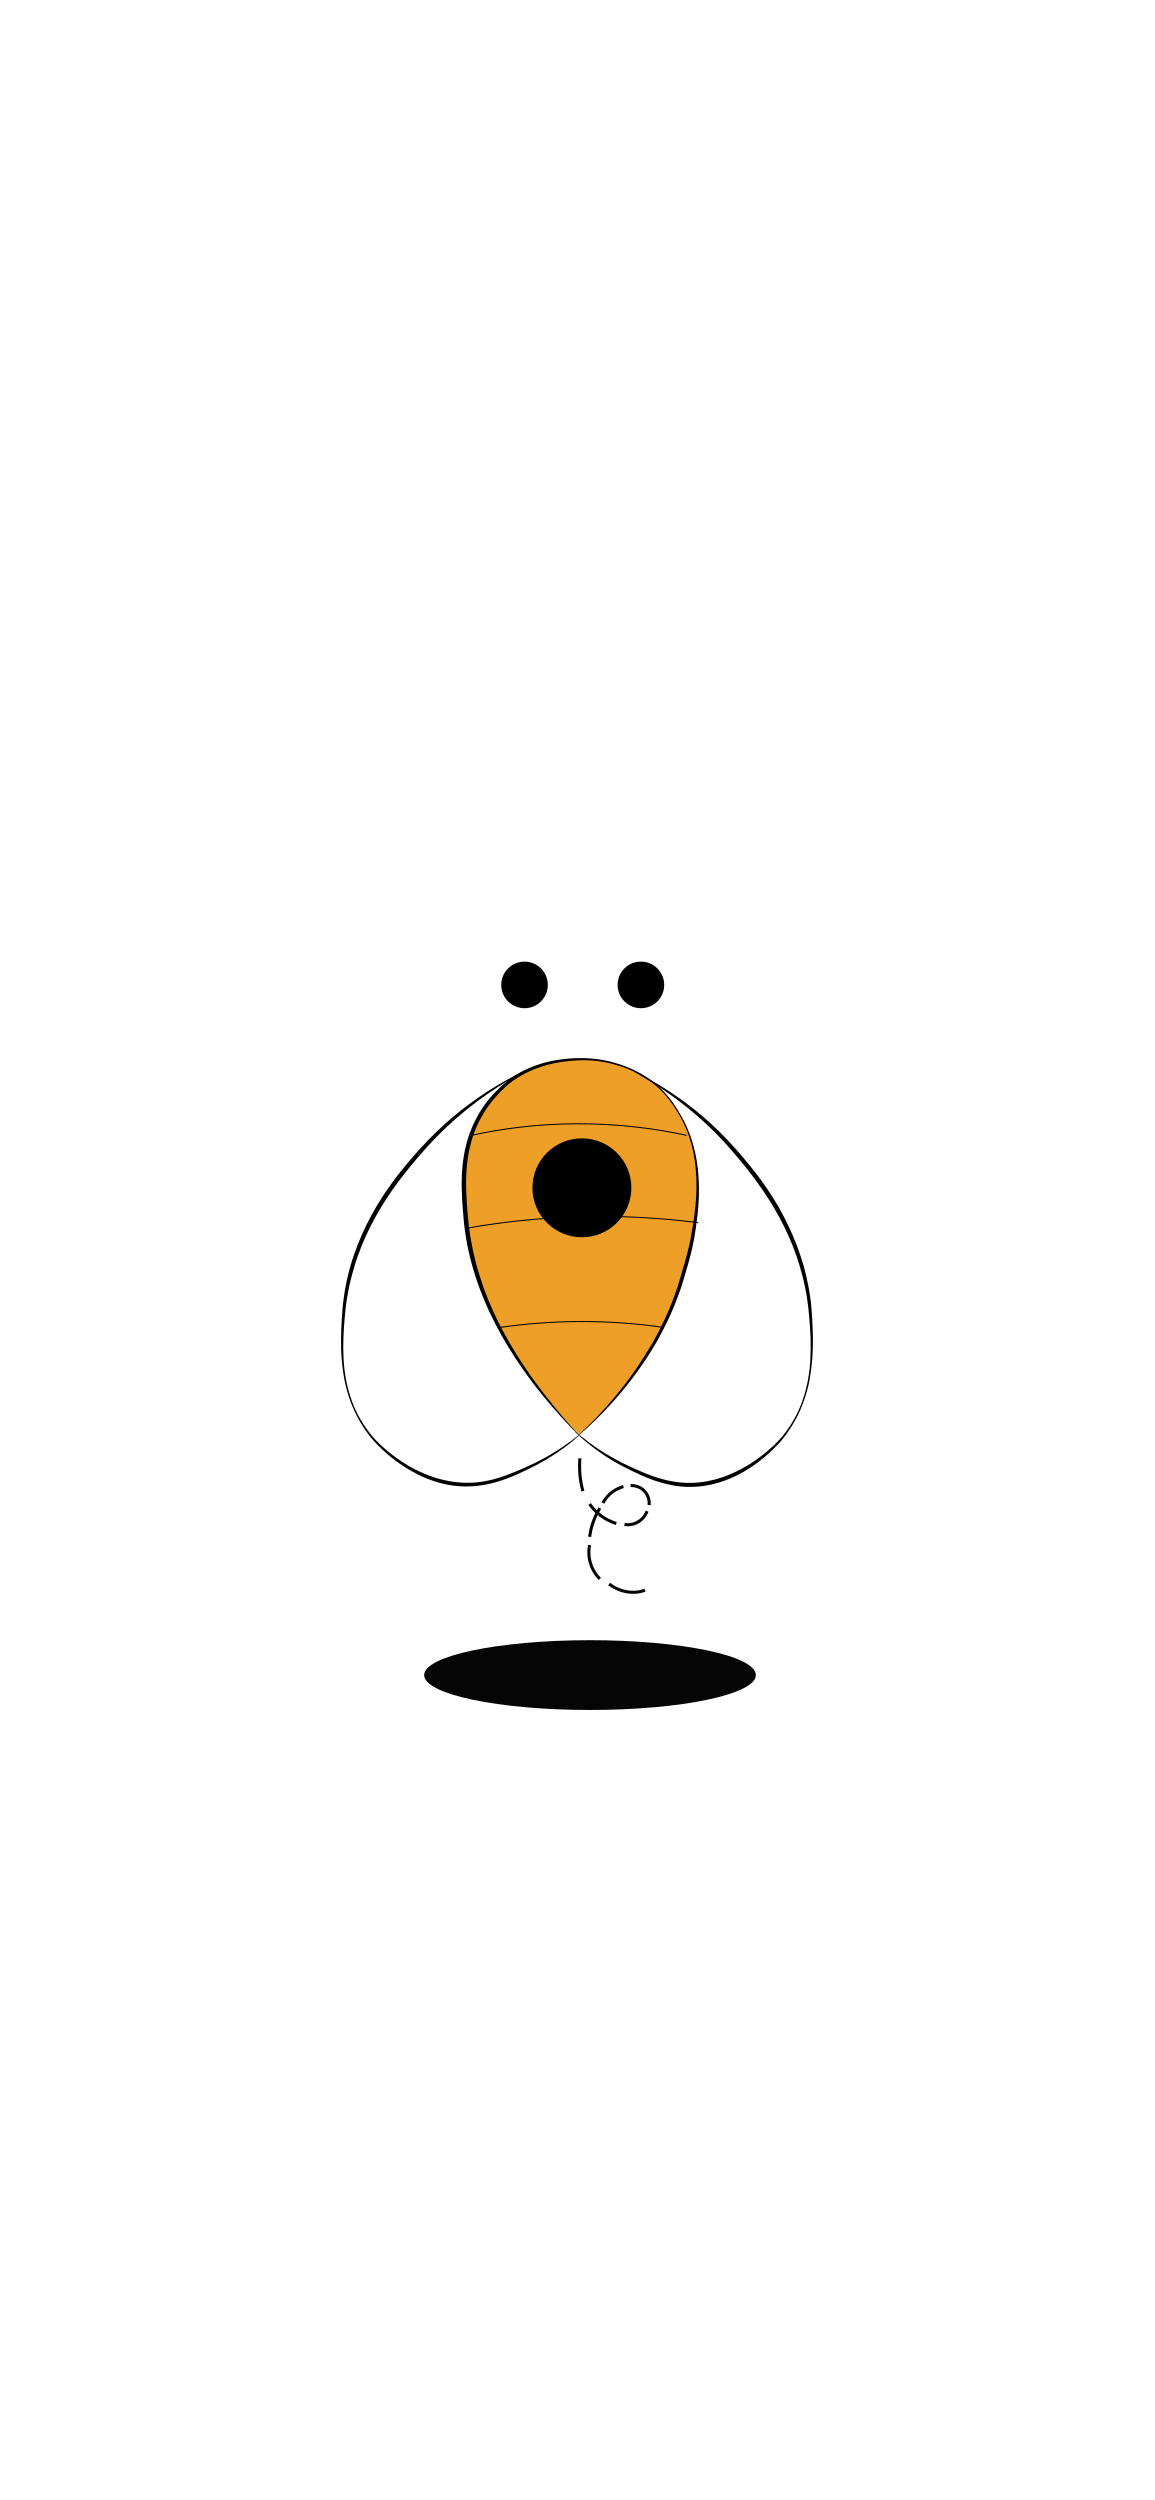
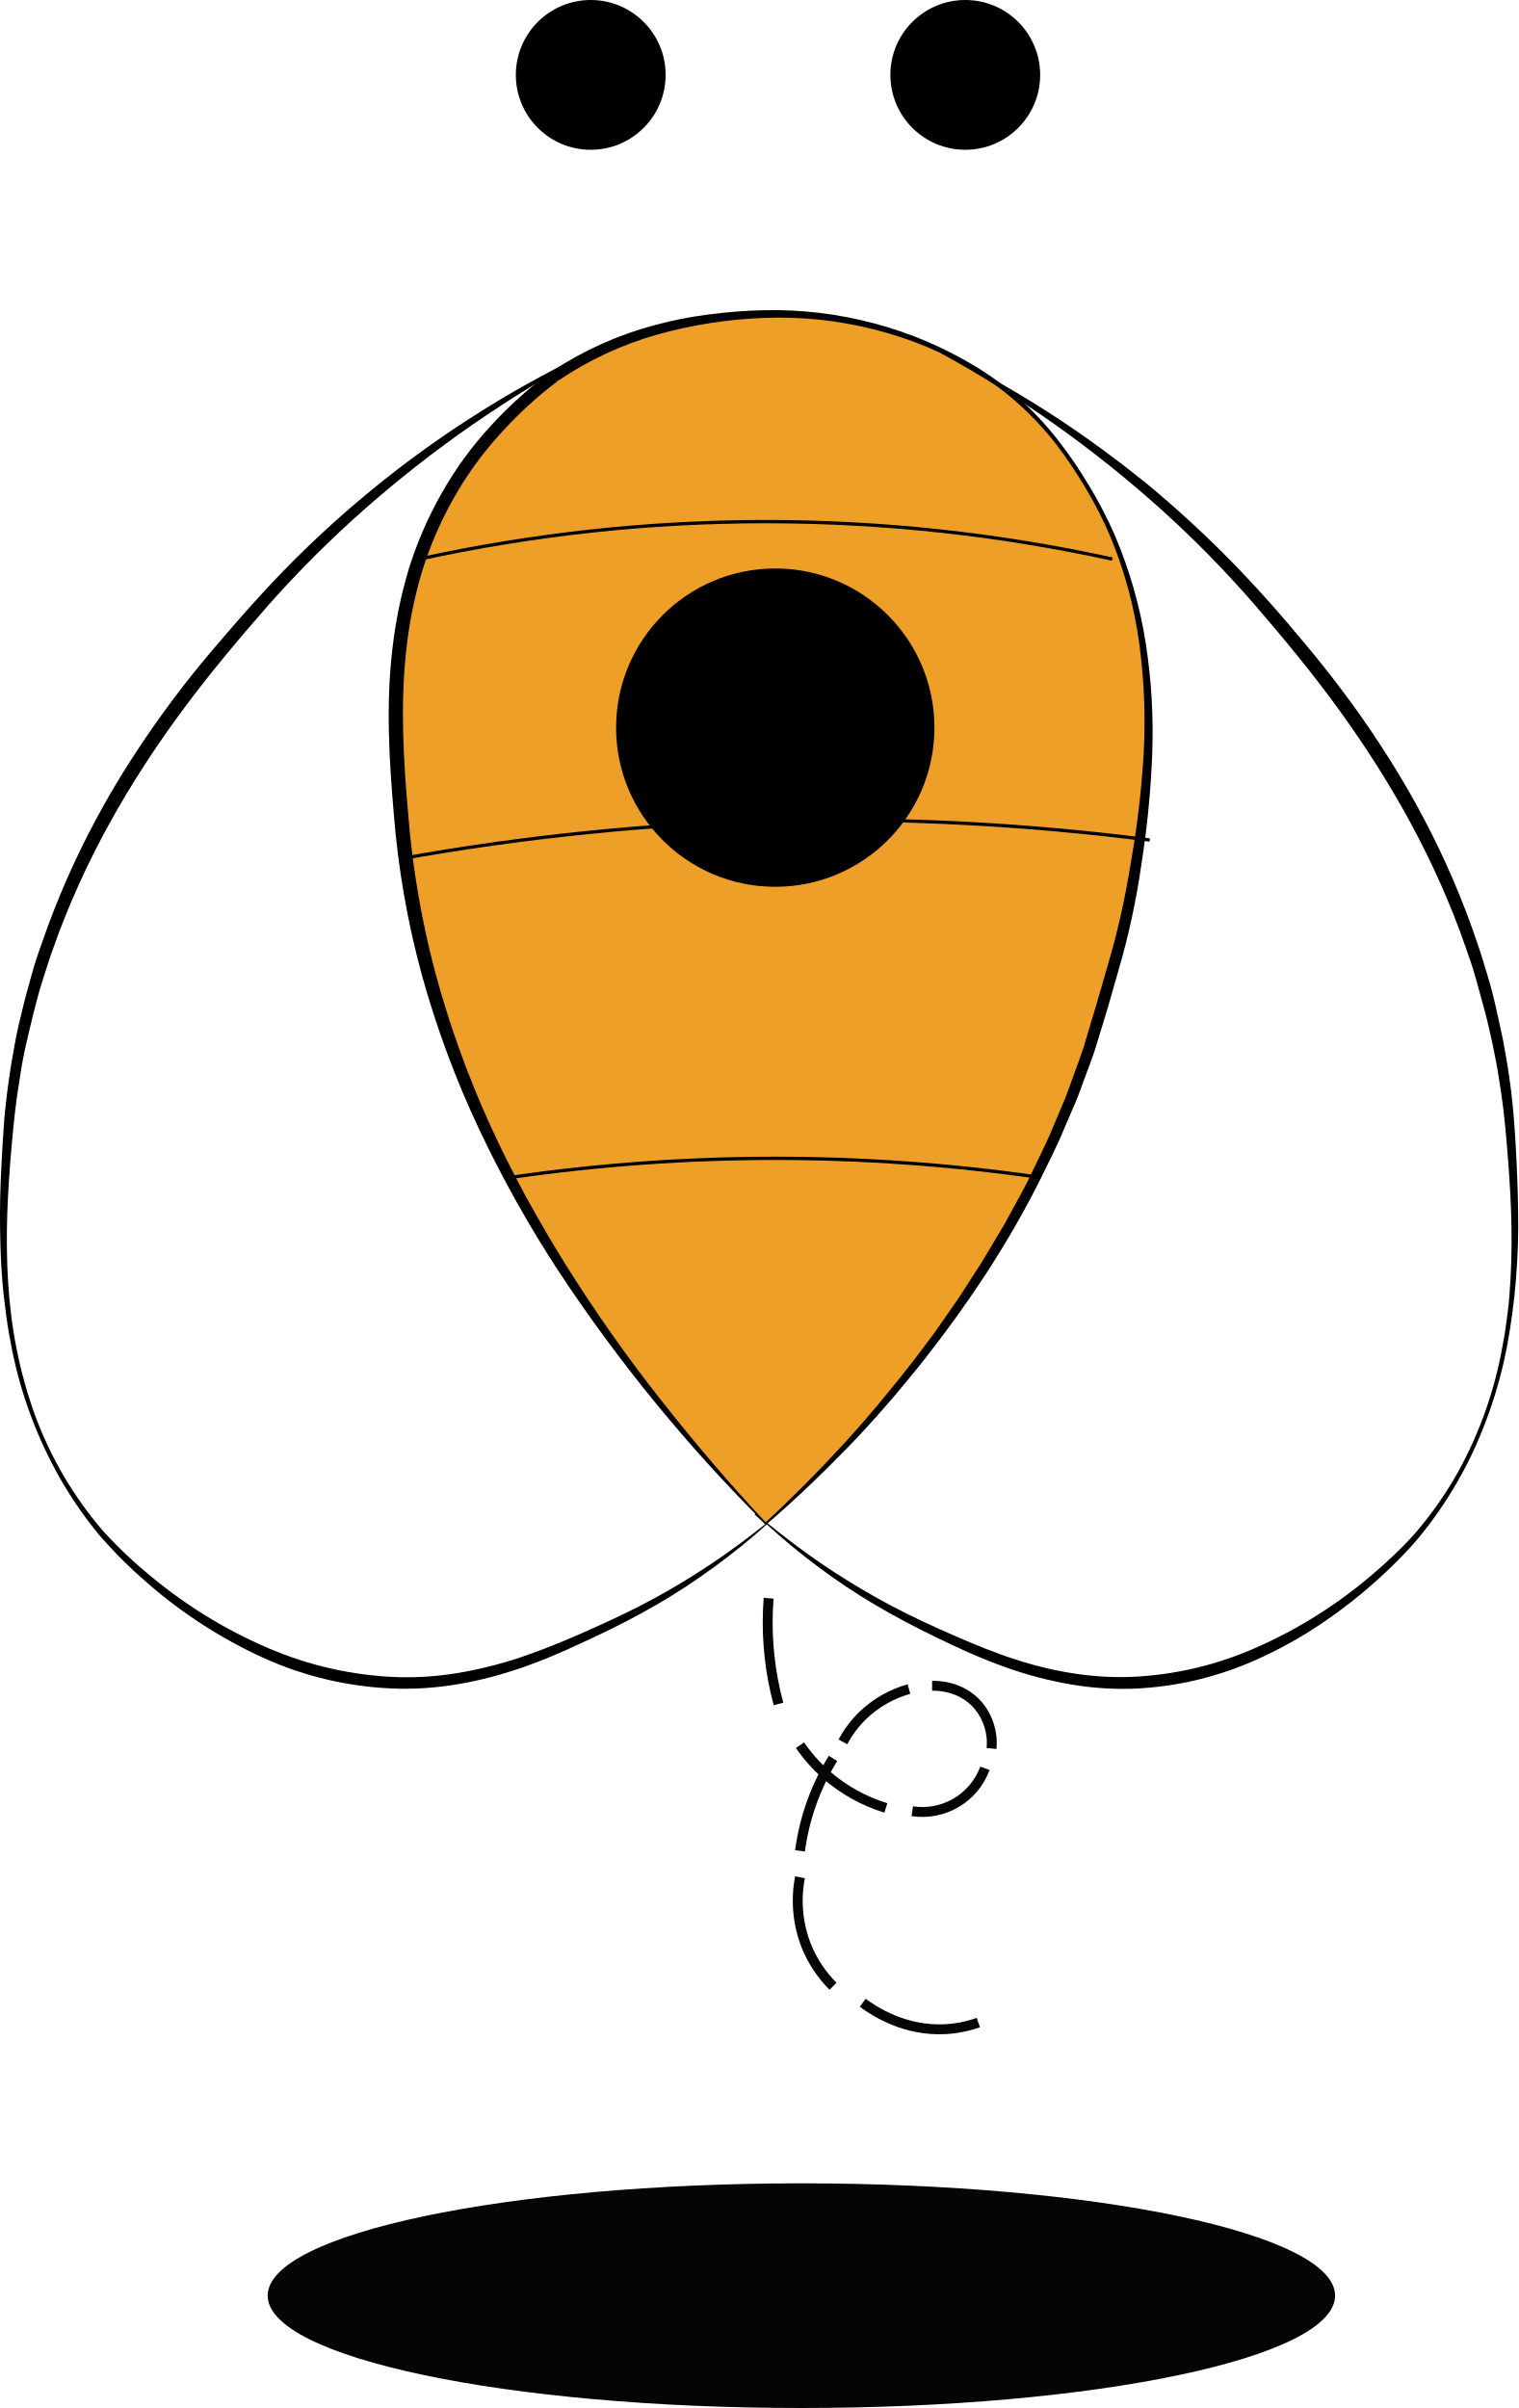
- <svg xmlns="http://www.w3.org/2000/svg" version="1.1" id="Calque_1" x="0px" y="0px" viewBox="0 0 1125 2436" style="enable-background:new 0 0 1125 2436;" xml:space="preserve">
-   <style type="text/css">
- 	.st0{fill:#EE9F28;}
- 	.st1{fill:none;stroke:#000000;stroke-miterlimit:10;}
- 	.st2{fill:#050505;}
- 	.st3{fill:none;stroke:#050505;stroke-width:3;stroke-miterlimit:10;}
- </style>
-   <g>
-     <path class="st0" d="M560.9,1395.4l3.3,2.9c24.4-21.6,80.3-77.7,102-157.6c2.3-8.5,6.7-21.5,9.4-38.4   c4.1-25.5,12.2-75.8-14.9-119.3c-4.3-6.9-13.6-22.2-32.1-33.8c-21.3-13.3-42.2-16-50.2-16.8c-3-0.3-11.5-1-22.7,0   c-10,0.9-33.1,3.2-55.2,18.2c0,0-17.5,11.9-30.3,32.3c-22.1,35.3-18.7,74-16.3,102.5c2.1,24.8,7.4,44.2,10.7,55.1   c7.2,23.5,15.5,40.2,20.4,49.8c24.7,48.5,60.3,88.2,79.2,107.8" />
-     <path d="M561,1395.3l3.3,2.9l-0.4,0c8.2-7.6,16-15.4,23.5-23.7c7.5-8.2,14.6-16.8,21.4-25.5l5-6.7l1.2-1.7l1.2-1.7l2.4-3.4l2.4-3.4   c0.8-1.1,1.6-2.3,2.3-3.5l4.5-7c1.5-2.3,2.9-4.7,4.4-7.1l4.3-7.1l3.9-7.3c1.3-2.4,2.7-4.9,3.8-7.4c2.4-5,4.9-9.9,7-15.1l3.2-7.7   c1.1-2.6,1.9-5.2,2.9-7.8c0.9-2.6,1.9-5.2,2.8-7.8l2.4-8c1.6-5.3,3.2-10.7,4.7-16c1.5-5.3,3-10.7,4.2-16.1   c1.3-5.4,2.2-10.8,3.1-16.3c1.9-11,3.3-22,3.9-33c0.5-11.1,0.2-22.2-1.3-33.1c-1.5-11-4.3-21.8-8.6-32c-2.1-5.1-4.6-10.1-7.5-14.8   c-2.8-4.8-5.9-9.4-9.3-13.8c-3.4-4.4-7.2-8.4-11.3-12.1c-4.1-3.7-8.6-7-13.3-9.8c-4.7-2.9-9.7-5.4-14.8-7.5   c-5.1-2.1-10.4-3.8-15.8-5.2c-10.7-2.7-21.8-3.9-32.9-3.4c-11,0.5-22.1,2-32.6,5.1c-10.6,3.1-20.7,7.7-29.7,13.8l-0.9,0.3   c0.2,0,0.4,0,0.6-0.1c0.1-0.1,0.2-0.1,0.1-0.1l-0.1,0.1l-0.3,0.2l-0.6,0.4l-1.2,0.9c-0.8,0.6-1.6,1.3-2.4,1.9   c-1.6,1.3-3.1,2.6-4.6,4c-3,2.7-5.8,5.6-8.5,8.7c-5.4,6-10.2,12.6-14.1,19.7c-4,7-7.2,14.5-9.5,22.3c-2.3,7.8-3.8,15.7-4.7,23.8   c-1.7,16.2-0.8,32.5,0.6,48.9c1.3,16.3,4,32.4,8.2,48.2c4.3,15.8,9.7,31.2,16.5,46.1c1.7,3.7,3.5,7.4,5.3,11.1   c1.9,3.7,3.8,7.3,5.7,10.9c4,7.2,8.1,14.3,12.4,21.2c8.7,13.9,18.2,27.3,28.4,40.2c5.1,6.5,10.3,12.8,15.6,19.1   c5.4,6.2,10.8,12.4,16.4,18.4l-0.3,0.3c-23.2-23.3-44.5-48.7-62.5-76.4c-9-13.8-17.1-28.3-24.2-43.2c-7-15-12.9-30.5-17.3-46.5   c-4.4-16-7.3-32.4-8.5-48.9c-1.4-16.4-2.4-33.1-0.5-49.7c0.9-8.3,2.6-16.5,5-24.5c2.5-8,5.9-15.7,10-23c4.1-7.3,9.1-14.1,14.7-20.2   c2.8-3.1,5.8-6,8.9-8.8c1.5-1.4,3.1-2.7,4.8-4.1c0.8-0.7,1.6-1.3,2.5-1.9l1.3-0.9l0.6-0.5l0.3-0.2l0.1-0.1c0,0,0.1-0.1,0.3-0.2   c0.3-0.2,0.6-0.3,0.9-0.3l-0.9,0.3c9.5-6.3,19.9-10.9,30.8-13.9c5.4-1.5,11-2.6,16.6-3.3c2.8-0.4,5.6-0.6,8.4-0.9   c2.8-0.2,5.6-0.4,8.4-0.4c11.2-0.2,22.5,1.1,33.4,4c10.8,2.9,21.3,7.3,30.8,13.1c4.8,2.9,9.3,6.3,13.5,10.1   c4.2,3.8,8,7.9,11.4,12.3c3.5,4.4,6.5,9.1,9.4,13.9c2.9,4.8,5.5,9.8,7.7,14.9c4.4,10.3,7.4,21.2,9.2,32.3c1.8,11.1,2.3,22.3,2,33.5   c-0.3,11.2-1.6,22.4-3.3,33.4c-1.5,11.1-4,22.1-7.1,32.8c-1.6,5.4-3,10.7-4.7,16.1l-2.5,8c-0.9,2.6-1.9,5.3-2.9,7.9   c-1,2.6-1.9,5.3-3,7.9l-3.3,7.7c-2.1,5.2-4.7,10.1-7.2,15.2c-10,20.1-22.6,38.7-36.5,56.2c-7,8.7-14.3,17.2-22.1,25.2   c-7.8,8-15.8,15.7-24.3,23l-0.2,0.2l-0.2-0.2l-3.2-3L561,1395.3z" />
-   </g>
-   <g>
-     <g>
-       <path d="M564.6,1398.5c-5.1,4.6-10.5,9-16.1,13c-5.6,4.1-11.4,7.9-17.4,11.4c-6,3.5-12.2,6.6-18.4,9.6c-6.2,3-12.5,5.9-19.1,8.3    c-13,4.9-27,7.9-41,7.6c-14.1-0.2-28-3.7-40.7-9.4c-12.7-5.8-24.5-13.5-35-22.6c-5.2-4.6-10.2-9.4-14.7-14.7    c-4.4-5.4-8.4-11.1-11.8-17.1c-6.9-12-11.7-25.2-14.5-38.8c-0.7-3.4-1.3-6.8-1.7-10.2c-0.5-3.4-0.9-6.9-1.2-10.3    c-0.6-6.9-0.8-13.8-0.7-20.8c0.1-6.9,0.4-13.8,0.8-20.7c0.1-1.7,0.2-3.5,0.4-5.2c0.1-1.7,0.2-3.5,0.4-5.2l0.6-5.2    c0.2-1.7,0.5-3.4,0.7-5.2c0.4-3.4,1.1-6.9,1.7-10.3c0.7-3.4,1.4-6.8,2.2-10.2c0.8-3.4,1.8-6.7,2.7-10.1c1-3.3,2-6.6,3.2-9.9    c4.5-13.2,10.2-25.9,16.8-38.1c3.3-6.1,6.8-12.1,10.6-17.9c3.8-5.8,7.7-11.5,11.9-17.1c4.2-5.6,8.5-11,13-16.3    c4.5-5.3,9-10.5,13.7-15.6c9.4-10.2,19.4-19.9,29.9-28.8c10.6-9,21.8-17.1,33.3-24.7c5.8-3.7,11.7-7.4,17.8-10.7    c6-3.4,12.1-6.6,18.4-9.6l0.2,0.4c-6.1,3.3-12,6.7-17.9,10.3c-5.9,3.6-11.6,7.4-17.3,11.3c-11.3,7.8-22.1,16.3-32.4,25.4    c-10.3,9.1-20,18.8-29.1,29c-9.1,10.3-18,20.8-26.1,31.8c-16.3,22-30,46-39.1,71.8c-1.2,3.2-2.2,6.5-3.2,9.7    c-0.9,3.3-1.9,6.6-2.8,9.9c-0.9,3.3-1.6,6.6-2.4,10c-0.6,3.4-1.4,6.7-1.9,10.1c-1.2,6.8-1.9,13.6-2.5,20.4    c-0.6,6.9-1.1,13.7-1.3,20.6c-0.4,13.7,0.1,27.5,2.8,41c1.3,6.7,3.2,13.4,5.5,19.8c2.3,6.5,5.3,12.7,8.8,18.6    c3.5,5.9,7.5,11.5,11.9,16.7c4.5,5.1,9.6,9.7,14.9,14.1c10.6,8.7,22.3,16,34.8,21.3c12.5,5.3,25.9,8.5,39.4,8.9    c6.8,0.2,13.5-0.3,20.2-1.6c3.3-0.6,6.6-1.4,9.9-2.3c3.3-0.9,6.5-1.9,9.7-3.1c6.4-2.3,12.8-5,19-7.8c6.3-2.8,12.5-5.7,18.5-9    c6-3.3,11.9-6.8,17.6-10.7c5.7-3.8,11.2-7.9,16.6-12.2L564.6,1398.5z" />
+ <svg xmlns="http://www.w3.org/2000/svg" viewBox="0 0 459.8 729.22">
+   <defs>
+     <style>.cls-1{fill:#ee9f28;}.cls-2,.cls-4{fill:none;stroke-miterlimit:10;}.cls-2{stroke:#000;}.cls-3{fill:#050505;}.cls-4{stroke:#050505;stroke-width:3px;}</style>
+   </defs>
+   <g id="Calque_2" data-name="Calque 2">
+     <g id="Calque_1-2" data-name="Calque 1">
+       <path class="cls-1" d="M228.67,458.42l3.26,2.94c24.41-21.63,80.34-77.74,102-157.62,2.3-8.46,6.69-21.52,9.39-38.36,4.09-25.45,12.18-75.83-14.92-119.25-4.34-6.95-13.61-22.19-32.14-33.77a116.57,116.57,0,0,0-50.19-16.77,124.48,124.48,0,0,0-22.69,0c-10,.9-33.07,3.23-55.21,18.21a119.06,119.06,0,0,0-30.34,32.33c-22.07,35.26-18.72,74-16.27,102.47a264.23,264.23,0,0,0,10.74,55.14,300.45,300.45,0,0,0,20.38,49.81C177.43,402,213,441.71,231.93,461.36" />
+       <path d="M228.8,458.27l3.32,2.88h-.38c8.16-7.58,16-15.45,23.53-23.66s14.62-16.76,21.44-25.53l5-6.66,1.25-1.66,1.19-1.71,2.38-3.41,2.38-3.42c.81-1.13,1.59-2.27,2.33-3.45l4.5-7c1.54-2.3,2.93-4.71,4.35-7.09l4.25-7.14,4-7.32c1.31-2.45,2.68-4.86,3.83-7.38,2.36-5,4.94-9.93,7-15.08l3.23-7.66c1.05-2.56,1.91-5.19,2.88-7.79s1.91-5.19,2.79-7.81l2.38-8c1.64-5.25,3.15-10.7,4.71-16s3-10.68,4.21-16.07,2.23-10.79,3.11-16.3a283,283,0,0,0,3.86-33A175.53,175.53,0,0,0,345,194.89a129.6,129.6,0,0,0-8.6-32,113.14,113.14,0,0,0-7.5-14.82,129.74,129.74,0,0,0-9.27-13.79,94.8,94.8,0,0,0-11.33-12.11,89.05,89.05,0,0,0-13.34-9.83,109.18,109.18,0,0,0-14.79-7.5,114.81,114.81,0,0,0-15.77-5.15,116.56,116.56,0,0,0-32.85-3.42,138.71,138.71,0,0,0-32.64,5.08,104.12,104.12,0,0,0-29.72,13.83l-.93.29a1,1,0,0,0,.62-.09l.1,0-.08.06-.3.21-.6.45-1.2.92c-.79.61-1.59,1.25-2.36,1.89-1.56,1.29-3.09,2.63-4.58,4-3,2.75-5.83,5.65-8.54,8.65a106.2,106.2,0,0,0-14.13,19.67,112.34,112.34,0,0,0-9.51,22.25,132.77,132.77,0,0,0-4.7,23.8c-1.74,16.16-.84,32.51.6,48.86a269.57,269.57,0,0,0,8.19,48.22,300,300,0,0,0,16.54,46.09c1.69,3.73,3.46,7.41,5.29,11.08s3.76,7.28,5.67,10.89c4,7.17,8.06,14.27,12.44,21.2A456.28,456.28,0,0,0,200,423.77q7.62,9.69,15.62,19.07t16.43,18.38l-.28.28a483.63,483.63,0,0,1-62.53-76.4,356.24,356.24,0,0,1-24.19-43.22,291.89,291.89,0,0,1-17.27-46.52,264.47,264.47,0,0,1-8.53-48.91c-1.42-16.39-2.4-33.08-.45-49.67a137,137,0,0,1,5-24.51,116.24,116.24,0,0,1,10-23,109,109,0,0,1,14.74-20.23,125,125,0,0,1,8.88-8.8q2.32-2.1,4.77-4.06c.81-.66,1.63-1.3,2.47-1.94l1.26-.94.64-.46.33-.23.08-.06s.08-.06.26-.16a2.35,2.35,0,0,1,.94-.3l-.94.28a106.2,106.2,0,0,1,30.81-13.86,121.54,121.54,0,0,1,16.56-3.28c2.79-.38,5.59-.64,8.38-.87s5.61-.37,8.42-.42a119.1,119.1,0,0,1,33.35,4,116.66,116.66,0,0,1,30.85,13.15,90.37,90.37,0,0,1,13.47,10,98.65,98.65,0,0,1,11.42,12.32A131.36,131.36,0,0,1,330,147.42a125.93,125.93,0,0,1,7.7,14.92,137.87,137.87,0,0,1,9.23,32.25,175.92,175.92,0,0,1,2,33.54,284.93,284.93,0,0,1-3.25,33.41,231.66,231.66,0,0,1-7.13,32.85c-1.56,5.38-3,10.67-4.68,16.06l-2.46,8c-.92,2.65-1.93,5.27-2.89,7.9s-1.89,5.28-3,7.87L322.17,342c-2.1,5.2-4.74,10.15-7.16,15.19-10,20.07-22.59,38.73-36.46,56.24-7,8.68-14.3,17.19-22.1,25.18s-15.85,15.74-24.33,23l-.2.17-.18-.17-3.21-3Z" />
+       <path d="M232.35,461.51a196,196,0,0,1-16.1,13.05,193.42,193.42,0,0,1-17.37,11.37c-6,3.49-12.19,6.65-18.43,9.59s-12.54,5.88-19.08,8.29c-13,4.89-27,7.93-41,7.57A104.75,104.75,0,0,1,79.64,502a144.79,144.79,0,0,1-35-22.62,137.39,137.39,0,0,1-14.74-14.71,123,123,0,0,1-11.8-17.11A131.36,131.36,0,0,1,3.65,408.78c-.67-3.4-1.3-6.81-1.74-10.24S1,391.67.73,388.22C.14,381.31,0,374.38,0,367.46s.38-13.84.77-20.73c.09-1.71.23-3.45.35-5.18s.22-3.46.42-5.19l.58-5.17c.18-1.73.48-3.44.71-5.16.45-3.44,1.13-6.85,1.72-10.27S6,309,6.81,305.59s1.76-6.73,2.68-10.08,2-6.65,3.19-9.92a253.06,253.06,0,0,1,16.75-38.12c3.28-6.13,6.85-12.1,10.62-17.93S47.77,218,51.92,212.43s8.5-11,13-16.26,9-10.51,13.69-15.61A322.07,322.07,0,0,1,141.83,127c5.82-3.74,11.72-7.35,17.76-10.7s12.15-6.58,18.38-9.55l.18.35q-9.09,5-17.9,10.32c-5.89,3.56-11.6,7.4-17.29,11.26a360.35,360.35,0,0,0-32.43,25.4,332.41,332.41,0,0,0-29.1,29C72.35,193.45,63.46,204,55.34,215c-16.3,22-30,46-39.11,71.85-1.18,3.21-2.18,6.48-3.23,9.73s-1.94,6.57-2.77,9.89-1.61,6.64-2.38,10S6.48,323.13,6,326.52c-1.16,6.75-1.87,13.56-2.47,20.4S2.43,360.64,2.2,367.51c-.43,13.71.14,27.52,2.83,41a138.86,138.86,0,0,0,5.48,19.82,115.93,115.93,0,0,0,8.76,18.59,114.18,114.18,0,0,0,11.93,16.7,135.15,135.15,0,0,0,14.92,14.07A144.43,144.43,0,0,0,81,499a108.37,108.37,0,0,0,39.45,8.89,94.64,94.64,0,0,0,20.22-1.61c3.34-.58,6.65-1.39,9.94-2.26s6.53-1.93,9.75-3.08c6.43-2.29,12.75-4.95,19-7.76s12.47-5.72,18.5-9,11.91-6.83,17.62-10.66,11.24-7.92,16.62-12.23Z" />
+       <path d="M232.35,461.21c5.29,4.32,10.73,8.44,16.35,12.28s11.44,7.38,17.37,10.7,12,6.27,18.26,9.07,12.44,5.5,18.8,7.79c12.7,4.59,26.1,7.3,39.51,6.76a103.84,103.84,0,0,0,38.91-9.38,141.28,141.28,0,0,0,34.12-21.7c2.58-2.19,5.1-4.47,7.52-6.84a85.12,85.12,0,0,0,6.92-7.43,114.41,114.41,0,0,0,11.48-16.78,123.93,123.93,0,0,0,13.46-38.3c.64-3.34,1.12-6.7,1.54-10.08s.67-6.76.84-10.16c.39-6.79.39-13.6.16-20.4s-.74-13.59-1.3-20.39-1.3-13.52-2.45-20.21l-.4-2.51-.47-2.5-1-5c-.75-3.31-1.44-6.63-2.33-9.9s-1.78-6.54-2.69-9.8-2-6.48-3.15-9.67c-8.88-25.64-22.2-49.57-38.12-71.53-7.92-11-16.62-21.51-25.5-31.82a329,329,0,0,0-28.51-29.1,354,354,0,0,0-66.49-47.21l.18-.35c6.15,3,12.18,6.23,18.12,9.62s11.77,7,17.49,10.77c2.84,1.92,5.7,3.81,8.47,5.82,1.39,1,2.81,2,4.18,3l4.12,3.08c2.77,2,5.41,4.22,8.12,6.32s5.28,4.38,7.89,6.62a333.08,333.08,0,0,1,29.32,28.89c4.63,5.1,9,10.31,13.4,15.61s8.6,10.7,12.66,16.25,7.91,11.25,11.58,17.07,7.15,11.76,10.34,17.86a254.68,254.68,0,0,1,16.31,37.89c1.13,3.26,2.1,6.56,3.1,9.85s1.86,6.63,2.61,10,1.49,6.72,2.19,10.09l.89,5.08.44,2.54.36,2.55c1.06,6.8,1.61,13.67,2,20.51s.7,13.68.77,20.53a202.4,202.4,0,0,1-3.35,41,136.27,136.27,0,0,1-5.37,19.85c-1.13,3.24-2.42,6.42-3.77,9.58-.73,1.55-1.42,3.12-2.19,4.66s-1.51,3.08-2.38,4.57a122.66,122.66,0,0,1-11.33,17.19,88.41,88.41,0,0,1-6.83,7.75q-3.58,3.72-7.43,7.16a151.47,151.47,0,0,1-16.23,12.75,128.31,128.31,0,0,1-18,10.3,101.05,101.05,0,0,1-40.18,9.9A94.93,94.93,0,0,1,322,509.69,119.89,119.89,0,0,1,302.07,504c-6.47-2.4-12.71-5.31-18.87-8.31S270.92,489.51,265,486a190.62,190.62,0,0,1-17.11-11.42,194.3,194.3,0,0,1-15.82-13.08Z" />
+       <path class="cls-2" d="M127,169.31a490.6,490.6,0,0,1,209.82,0" />
+       <path class="cls-2" d="M121.35,260.05a746.26,746.26,0,0,1,226.83-5.67" />
+       <path class="cls-2" d="M155.37,356.45a558.71,558.71,0,0,1,158.79,0" />
+       <circle cx="178.89" cy="22.68" r="22.68" />
+       <circle cx="292.31" cy="22.68" r="22.68" />
+       <circle cx="234.77" cy="220.35" r="48.2" />
+       <ellipse class="cls-3" cx="242.68" cy="695.2" rx="161.62" ry="34.02" />
+       <path class="cls-4" d="M232.76,484a94.51,94.51,0,0,0,2,28c.31,1.37.65,2.7,1,4" />
+       <path class="cls-4" d="M242.26,528.5a48.32,48.32,0,0,0,8,9,49.39,49.39,0,0,0,18,10" />
+       <path class="cls-4" d="M276.26,548.5a20.2,20.2,0,0,0,22-13" />
+       <path class="cls-4" d="M300.26,529.5a17.66,17.66,0,0,0-4-13c-5.34-6.26-13.06-6-14-6" />
+       <path class="cls-4" d="M275.26,511.5a32.91,32.91,0,0,0-14,8,32.47,32.47,0,0,0-6,8" />
+       <path class="cls-4" d="M252.26,532.5a71.37,71.37,0,0,0-10,28" />
+       <path class="cls-4" d="M242.26,568.5a37.31,37.31,0,0,0,2,21,36.76,36.76,0,0,0,8,12" />
+       <path class="cls-4" d="M261.26,606.5c3.49,2.59,12.7,8.64,25,8a35.74,35.74,0,0,0,10-2" />
    </g>
  </g>
-   <g>
-     <g>
-       <path d="M564.6,1398.2c5.3,4.3,10.7,8.4,16.3,12.3c5.6,3.8,11.4,7.4,17.4,10.7c5.9,3.3,12,6.3,18.3,9.1c6.2,2.8,12.4,5.5,18.8,7.8    c12.7,4.6,26.1,7.3,39.5,6.8c13.4-0.5,26.6-3.8,38.9-9.4c12.3-5.4,23.8-12.9,34.1-21.7c2.6-2.2,5.1-4.5,7.5-6.8    c2.4-2.4,4.8-4.8,6.9-7.4c4.3-5.2,8.2-10.9,11.5-16.8c6.7-11.8,11-24.9,13.5-38.3c0.6-3.3,1.1-6.7,1.5-10.1    c0.4-3.4,0.7-6.8,0.8-10.2c0.4-6.8,0.4-13.6,0.2-20.4c-0.2-6.8-0.7-13.6-1.3-20.4c-0.6-6.8-1.3-13.5-2.4-20.2l-0.4-2.5l-0.5-2.5    l-1-5c-0.7-3.3-1.4-6.6-2.3-9.9c-0.8-3.3-1.8-6.5-2.7-9.8c-1-3.2-2-6.5-3.1-9.7c-8.9-25.6-22.2-49.6-38.1-71.5    c-7.9-11-16.6-21.5-25.5-31.8c-8.9-10.3-18.4-20-28.5-29.1c-20.2-18.2-42.6-34-66.5-47.2l0.2-0.4c6.1,3,12.2,6.2,18.1,9.6    c6,3.4,11.8,7,17.5,10.8c2.8,1.9,5.7,3.8,8.5,5.8c1.4,1,2.8,2,4.2,3l4.1,3.1c2.8,2,5.4,4.2,8.1,6.3c2.7,2.2,5.3,4.4,7.9,6.6    c10.4,9,20.2,18.7,29.3,28.9c4.6,5.1,9,10.3,13.4,15.6c4.4,5.3,8.6,10.7,12.7,16.3c4.1,5.6,7.9,11.3,11.6,17.1    c3.7,5.8,7.2,11.8,10.3,17.9c6.4,12.2,11.9,24.8,16.3,37.9c1.1,3.3,2.1,6.6,3.1,9.8c0.9,3.3,1.9,6.6,2.6,10    c0.8,3.3,1.5,6.7,2.2,10.1l0.9,5.1l0.4,2.5l0.4,2.6c1.1,6.8,1.6,13.7,2,20.5c0.4,6.8,0.7,13.7,0.8,20.5c0.2,13.7-0.8,27.5-3.3,41    c-1.3,6.7-3.1,13.4-5.4,19.9c-1.1,3.2-2.4,6.4-3.8,9.6c-0.7,1.6-1.4,3.1-2.2,4.7c-0.8,1.5-1.5,3.1-2.4,4.6    c-3.3,6-7.1,11.8-11.3,17.2c-2.1,2.8-4.4,5.3-6.8,7.8c-2.4,2.5-4.9,4.9-7.4,7.2c-5.1,4.6-10.5,8.9-16.2,12.8    c-5.7,3.9-11.7,7.4-18,10.3c-12.5,5.9-26.3,9.5-40.2,9.9c-7,0.2-13.9-0.3-20.8-1.7c-6.8-1.3-13.5-3.3-19.9-5.7    c-6.5-2.4-12.7-5.3-18.9-8.3c-6.2-3-12.3-6.1-18.2-9.6c-5.9-3.5-11.6-7.3-17.1-11.4c-5.5-4.1-10.8-8.4-15.8-13.1L564.6,1398.2z" />
-     </g>
-   </g>
-   <path class="st1" d="M459.3,1106.3c27.3-6,61.9-11.1,102.1-11.3c42.7-0.2,79.3,5.1,107.7,11.3" />
-   <path class="st1" d="M453.6,1197c31.1-5.6,67.3-10,107.7-11.3c44.9-1.5,85.1,1.3,119.1,5.7" />
-   <path class="st1" d="M487.6,1293.4c23-3.3,49.7-5.7,79.4-5.7c23.2,0,50,1.4,79.4,5.7" />
-   <circle cx="511.1" cy="959.7" r="22.7" />
-   <circle cx="624.5" cy="959.7" r="22.7" />
-   <circle cx="567" cy="1157.4" r="48.2" />
-   <ellipse class="st2" cx="574.9" cy="1632.2" rx="161.6" ry="34" />
-   <path class="st2" d="M563,1411" />
-   <path class="st3" d="M565,1421c-0.6,8.4-0.3,17.9,2,28c0.3,1.4,0.6,2.7,1,4" />
-   <path class="st3" d="M574.5,1465.5c1.9,2.7,4.5,5.9,8,9c6.7,5.8,13.6,8.6,18,10" />
-   <path class="st3" d="M608.5,1485.5c1.6,0.2,7.9,1,14-3c5.3-3.4,7.4-8.3,8-10" />
-   <path class="st3" d="M632.5,1466.5c0.1-1.1,0.7-7.5-4-13c-5.3-6.3-13.1-6-14-6" />
-   <path class="st3" d="M607.5,1448.5c-3.1,0.9-8.8,3-14,8c-2.9,2.8-4.8,5.7-6,8" />
-   <path class="st3" d="M584.5,1469.5c-2.3,3.8-4.9,8.8-7,15c-1.6,4.8-2.5,9.3-3,13" />
-   <path class="st3" d="M574.5,1505.5c-0.7,3.6-1.8,11.8,2,21c2.3,5.7,5.7,9.7,8,12" />
-   <path class="st3" d="M593.5,1543.5c3.5,2.6,12.7,8.6,25,8c3.9-0.2,7.3-1,10-2" />
</svg>
